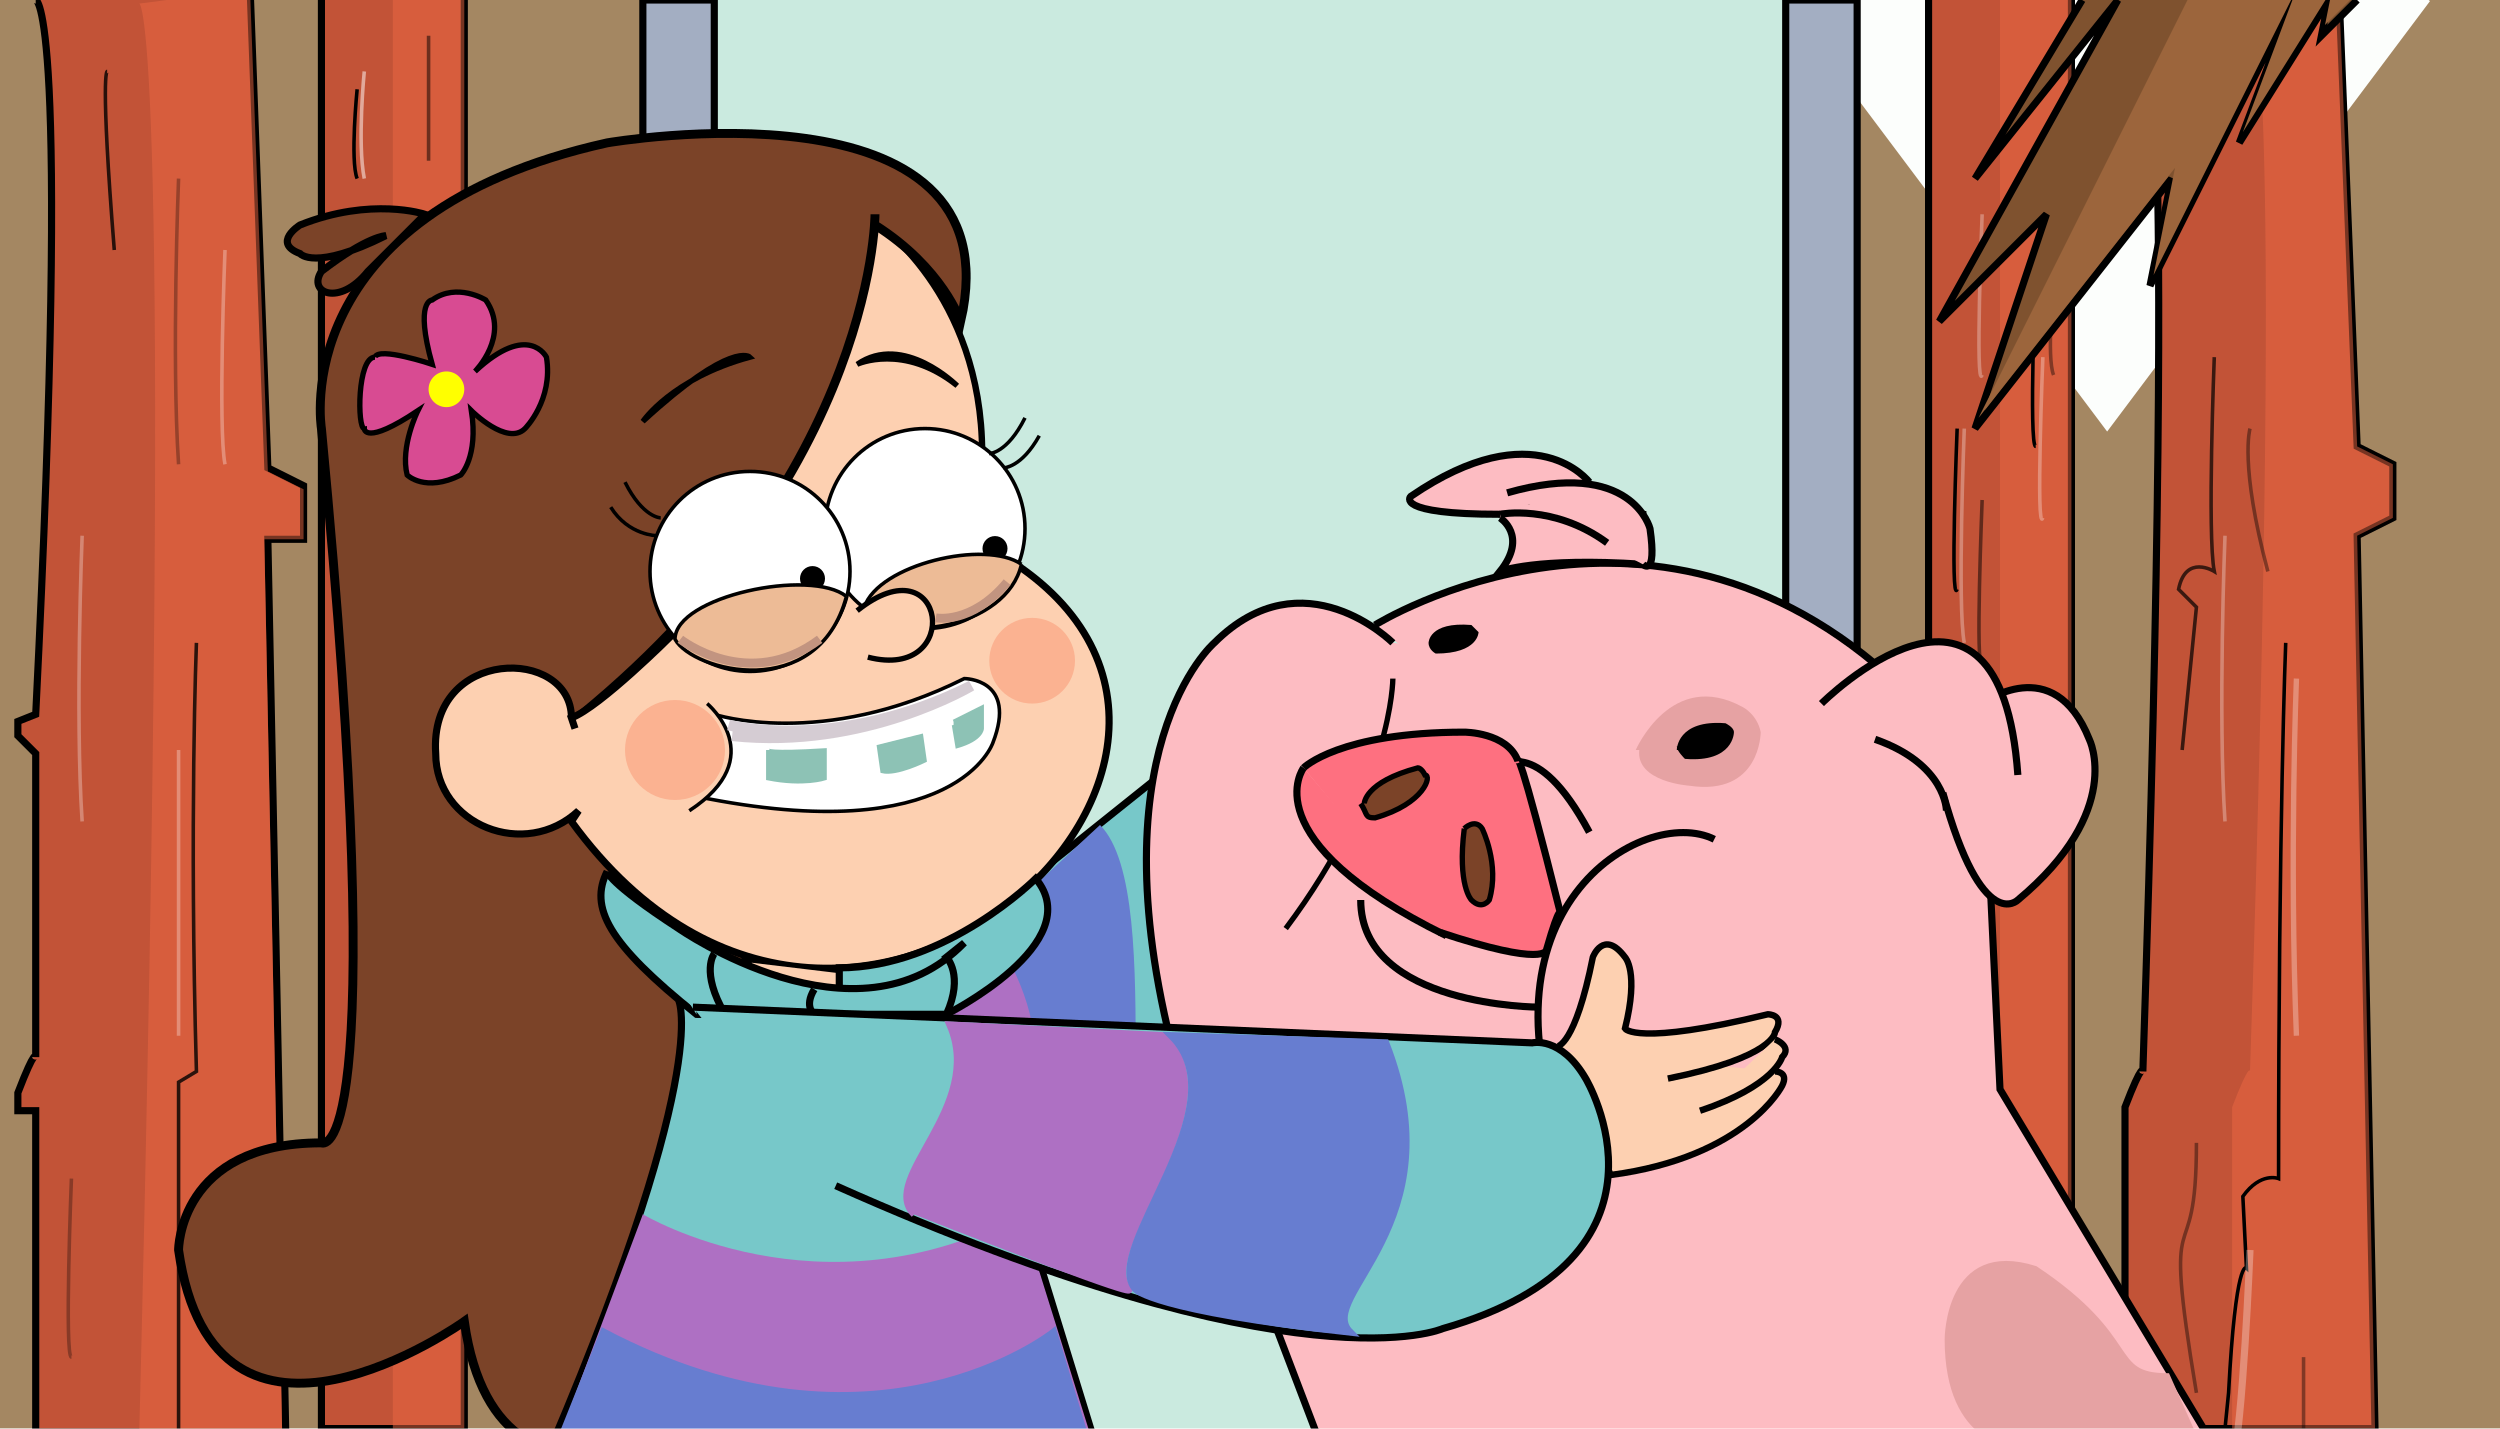
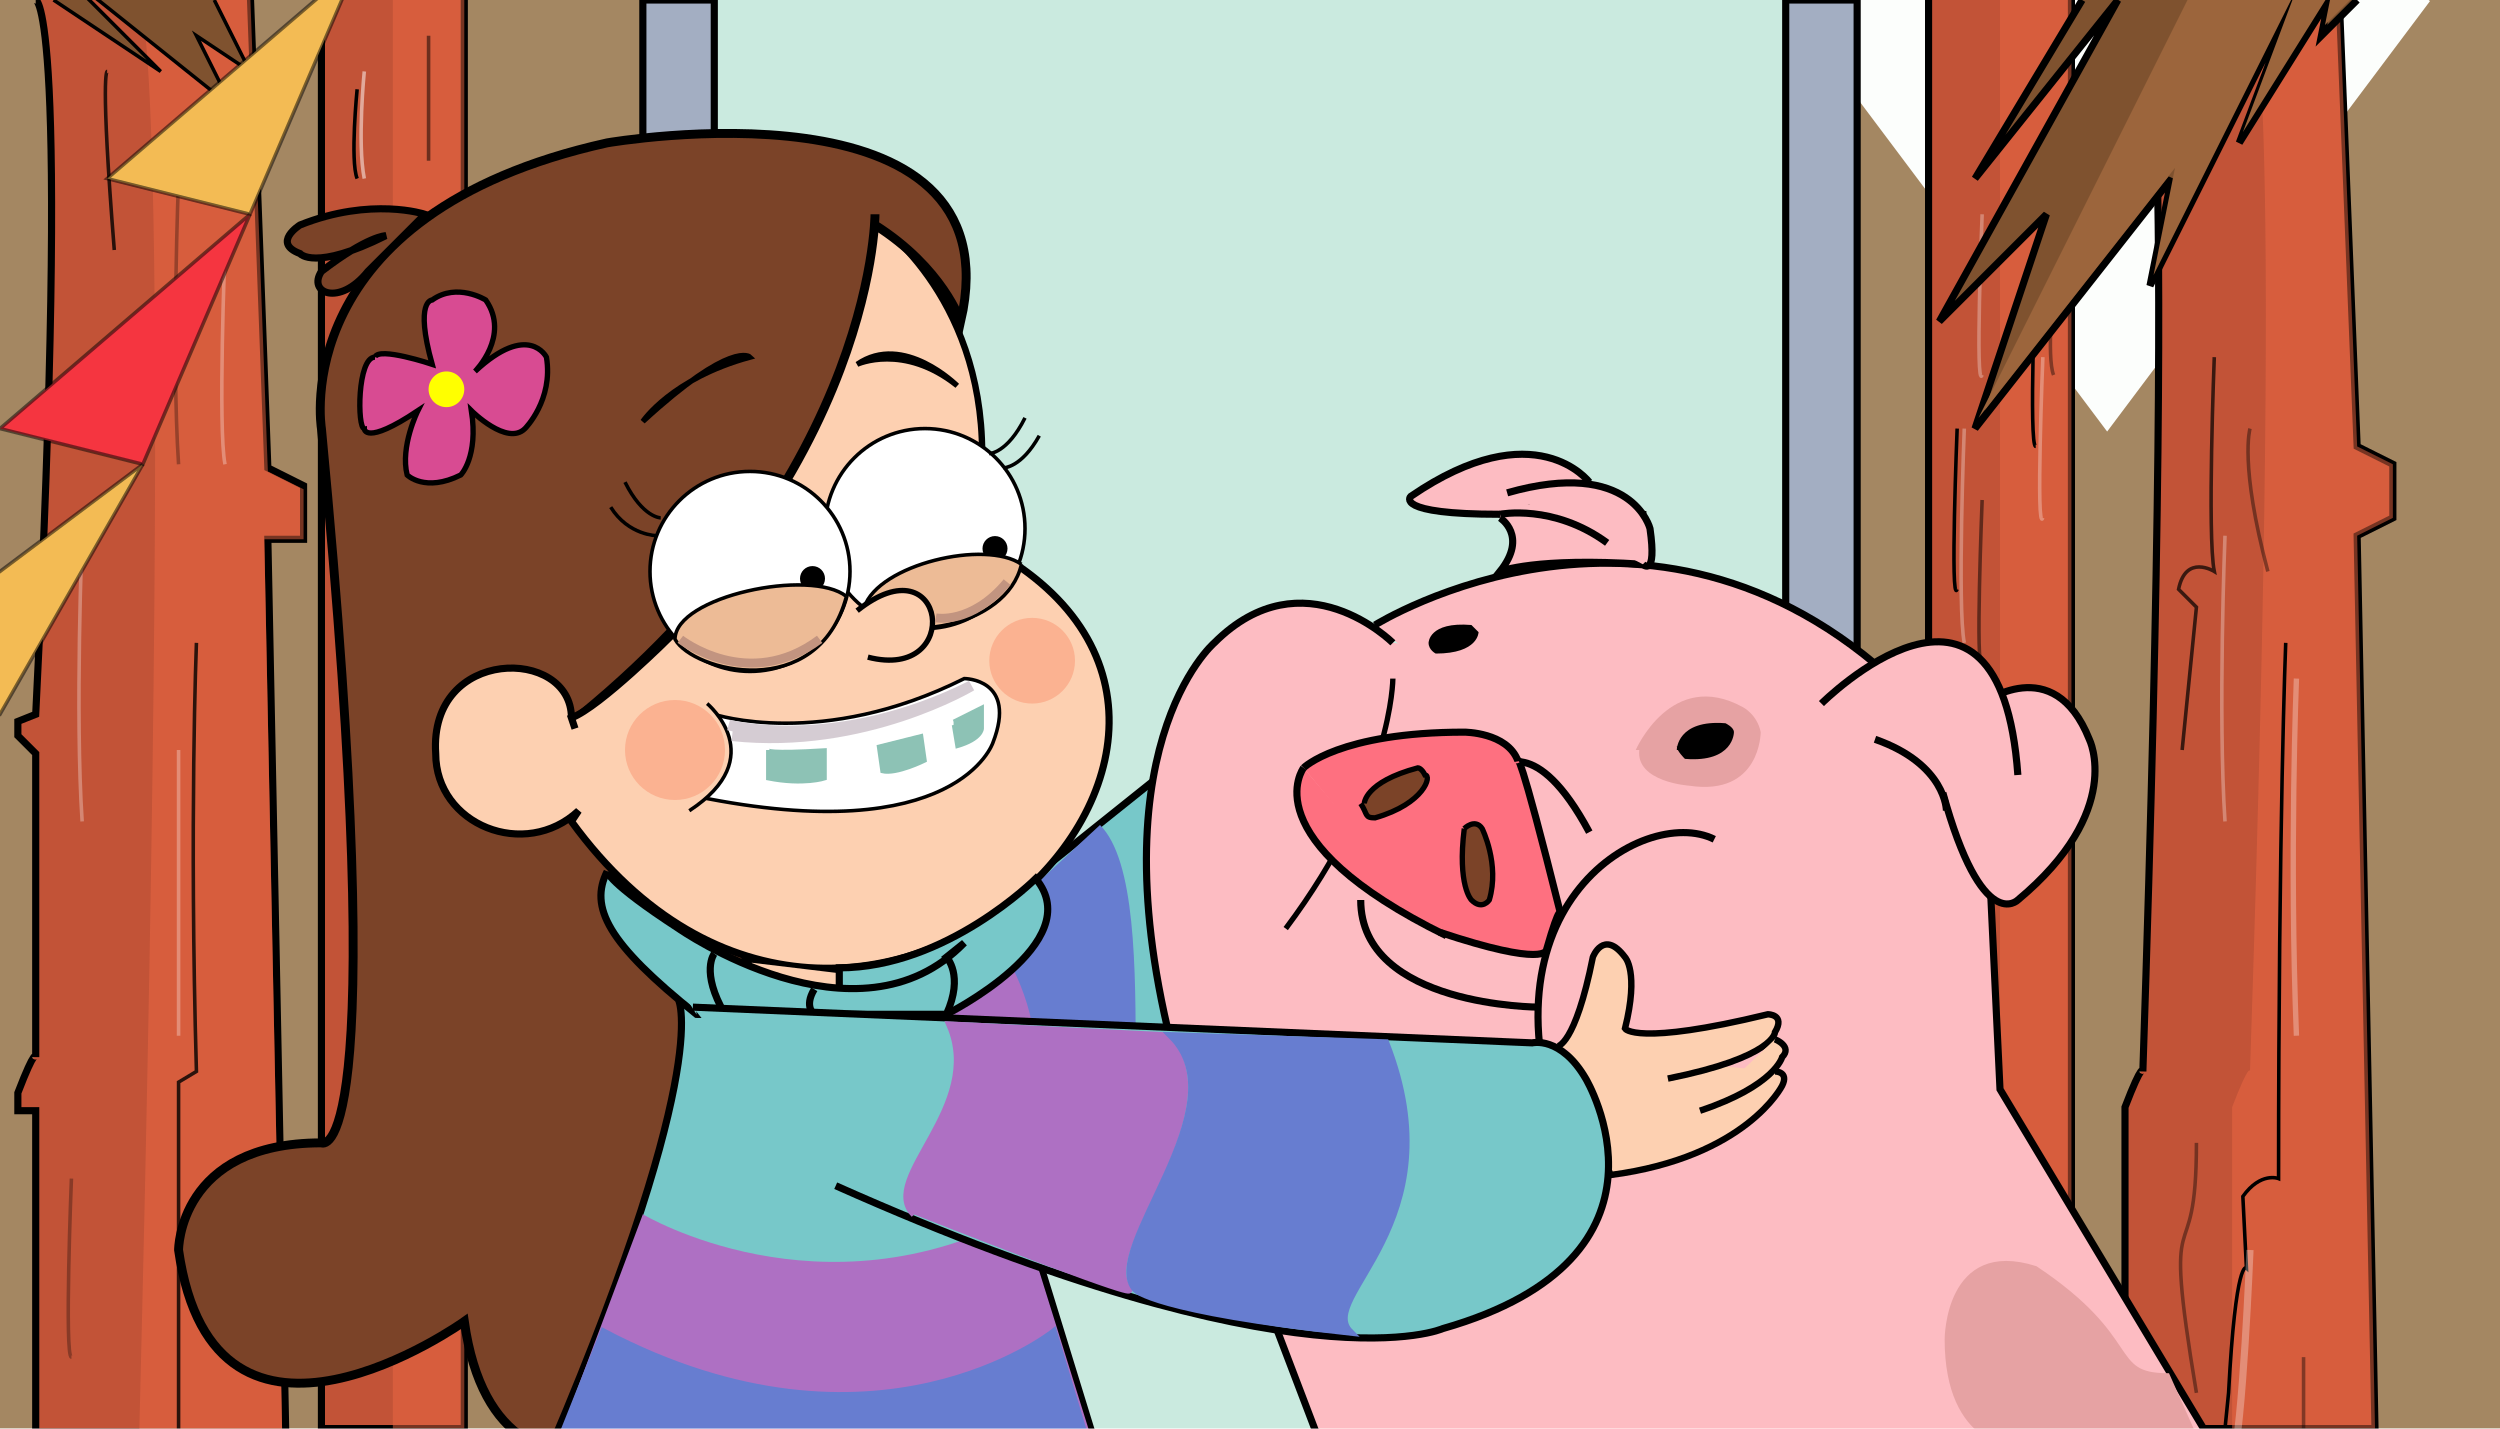
<svg xmlns="http://www.w3.org/2000/svg" height="400" viewBox="0 0 700 400" preserveAspectRatio="xMinYMin meet">
  <rect width="100%" height="100%" fill="#CAEADF" />
  <rect x="500" y="0" width="200" height="100%" fill="#A48762" />
  <rect x="0" y="0" width="200" height="100%" fill="#A48762" />
  <path d="M 500 0                 l 90 120                 l 90 -120                 " stroke="#FCFEFC" fill="#FCFEFC" />
  <rect x="500" y="0" width="20" height="100%" stroke="black" stroke-width="2" fill="#A3AEC2" />
  <rect x="180" y="0" width="20" height="100%" stroke="black" stroke-width="2" fill="#A3AEC2" />
  <path d="M 540 0                 l 0 400                 l 40 0                 l 0 -400                 " stroke="black" stroke-width="2" fill="#C25337" />
  <path d="M 560 0                 l 0 400                 l 20 0                 l 0 -400                 " fill="#ED6844" fill-opacity="0.5" />
  <path d="M 548 120                 c 0 0, -2 50, 0 45                 " stroke="black" fill="none" />
  <path d="M 555 140                 c 0 0, -2 50, 0 45                 " stroke="black" stroke-opacity="0.5" fill="none" />
  <path d="M 570 75                 c 0 0, -2 50, 0 50                 " stroke="black" fill="none" />
  <path d="M 575 80                 c 0 0, -2 20, 0 25                 " stroke="black" stroke-opacity="0.4" fill="none" />
  <path d="M 555 60                 c 0 0, -2 50, 0 45                 " stroke="white" stroke-opacity="0.3" fill="none" />
  <path d="M 550 120                 c 0 0, -2 50, 0 60                 " stroke="white" stroke-opacity="0.3" fill="none" />
  <path d="M 572 100                 c 0 0, -2 50, 0 45                 " stroke="white" stroke-opacity="0.3" fill="none" />
  <path d="M 600 0                 c 0 0, 10 0, 0 300                 c 0 0, 0 -3, -5 10                 c 0 0, 0 0, 0 90                 c 0 0, 0 0, 70 0                 c 0 0, 0 0, -5 -250                 c 0 0, 0 0, 10 -5                           c 0 0, 0 0, 0 -15                 c 0 0, 0 0, -10 -5                 c 0 0, 0 0, -5 -125                  " stroke="black" stroke-width="2" fill="#C25337" />
  <path d="M 630 0                 c 0 0, 10 0, 0 300                 c 0 0, 0 -3, -5 10                 c 0 0, 0 0, 0 90                 c 0 0, 0 0, 40 0                 c 0 0, 0 0, -5 -250                 c 0 0, 0 0, 10 -5                           c 0 0, 0 0, 0 -15                 c 0 0, 0 0, -10 -5                 c 0 0, 0 0, -5 -125                 " fill="#ED6844" fill-opacity="0.5" />
  <path d="M 620 100                 c 0 0, -2 50, 0 60                 c 0 0, -8 -5, -10 5                 c 0 0, 0 0, 5 5                 c 0 0, 0 0, -4 40                 " stroke="black" stroke-opacity="0.7" fill="none" />
  <path d="M 640 180                 c 0 0, -2 50, -2 150                 c 0 0, -5 -2, -10 5                 c 0 0, 0 0, 1 20                 c 0 0, -3 -3, -5 35                 c 0 0, 0 0, -2 20                 " stroke="black" fill="none" />
  <path d="M 643 190                 c 0 0, -2 50, 0 100                 " stroke="white" stroke-width="1.5" stroke-opacity="0.3" fill="none" />
  <path d="M 630 350                 c 0 0, -2 50, -5 60                 " stroke="white" stroke-width="2" stroke-opacity="0.3" fill="none" />
  <path d="M 623 150                 c 0 0, -2 50, 0 80                 " stroke="white" stroke-opacity="0.3" fill="none" />
  <path d="M 615 320                 c 0 40, -10 10, 0 70                 " stroke="black" stroke-opacity="0.4" fill="none" />
  <path d="M 645 380                 c 0 0, 0 0, 0 30                 " stroke="black" stroke-opacity="0.4" fill="none" />
  <path d="M 630 120                 c 0 0, -3 10, 5 40                 " stroke="black" stroke-opacity="0.4" fill="none" />
  <path d="M 90 0                 l 0 400                 l 40 0                 l 0 -400                 " stroke="black" stroke-width="2" fill="#C25337" />
  <path d="M 110 0                 l 0 400                 l 20 0                 l 0 -400                 " fill="#ED6844" fill-opacity="0.5" />
  <path d="M 100 25                 c 0 0, -2 20, 0 25                 " stroke="black" fill="none" />
  <path d="M 120 10                 c 0 0, 0 10, 0 35                 " stroke="black" stroke-opacity="0.5" fill="none" />
  <path d="M 102 20                 c 0 0, -2 20, 0 30                 " stroke="white" stroke-opacity="0.5" fill="none" />
  <path d="M 10 0                 c 0 0, 10 0, 0 200                 c 0 0, 0 0, -5 2                 c 0 0, 0 0, 0 4                 c 0 0, 0 0, 5 5                 c 0 0, 0 0, 0 85                 c 0 0, 0 -3, -5 10                 c 0 0, 0 0, 0 5                 c 0 0, 0 0, 5 0                 c 0 0, 0 0, 0 90                 c 0 0, 0 0, 70 0                 c 0 0, 0 0, -5 -250                 c 0 0, 0 0, 10 0                           c 0 0, 0 0, 0 -15                 c 0 0, 0 0, -10 -5                 c 0 0, 0 0, -5 -135                 " stroke="black" stroke-width="2" fill="#C25337" />
  <path d="M 39 1                 c 0 0, 10 0, 0 400                 c 0 0, 0 0, 40 0                 c 0 0, 0 0, -5 -250                 c 0 0, 0 0, 11 0                           c 0 0, 0 0, 0 -14                 c 0 0, 0 0, -10 -5                 c 0 0, 0 0, -5 -135                 " fill="#ED6844" fill-opacity="0.5" />
  <path d="M 23 150                 c 0 0, -2 50, 0 80                 " stroke="white" stroke-opacity="0.3" fill="none" />
  <path d="M 50 50                 c 0 0, -2 50, 0 80                 " stroke="black" stroke-opacity="0.3" fill="none" />
  <path d="M 63 70                 c 0 0, -2 50, 0 60                 " stroke="white" stroke-opacity="0.3" fill="none" />
  <path d="M 55 180                 c 0 0, -2 50, 0 120                 c 0 0, 0 0, -5 3                 c 0 0, 0 0, 0 100                 " stroke="black" stroke-opacity="0.8" fill="none" />
  <path d="M 50 210                 c 0 0, 0 0, 0 80                 " stroke="white" stroke-opacity="0.3" fill="none" />
  <path d="M 20 330                 c 0 0, -2 50, 0 50                 " stroke="black" stroke-opacity="0.3" fill="none" />
  <path d="M 30 20                 c 0 0, -2 0, 2 50                 " stroke="black" stroke-opacity="0.8" fill="none" />
  <path d="M 245 62                 c 0 0, 30 20, 30 65                 l -100 50                 z                 " stroke="black" stroke-width="1.8" fill="#FDD0B1" />
  <path d="M 245 60                 c 0 0, 0 80, -95 150                 c 0 0, 0 0, 30 10                 c 0 0, 0 0, 30 50                             c 0 0, 0 0, 0 120                 c 0 0, -70 50, -80 -20                 c 0 0, -70 50, -80 -20                 c 0 0, 0 -30, 40 -30                 c 0 0, 20 10, 0 -200                 c 0 0, -10 -60, 80 -80                 c 0 0, 115 -20, 99 50                 c 0 0 , -5 -15, -24 -27                 " stroke="black" stroke-width="2.5" fill="#7B4328" />
  <path d="M 119 60                 c 0 0, -15 -5, -35 3                 c 0 0, -8 5, 0 8                 c 0 0, 4 5, 24 -5                 c 0 0, -5 0, -18 10                 c -4 6, 5 10, 13 0                 z                 " stroke="black" stroke-width="2" fill="#7B4328" />
  <path d="M 105 100                 c -5 0, -5 20, -3 20                 c 0 0, 0 5, 15 -5                 c 0 0, -5 10, -3 18                 c 0 0, 5 5, 15 0                 c 0 0, 5 -5, 3 -18                 c 0 0, 10 10, 15 5                 c 0 0, 8 -8, 6 -20                 c 0 0, -5 -10, -20 4                 c 0 0, 10 -10, 3 -20                 c 0 0, -8 -5, -15 0                 c 0 0, -5 0, 0 18                 c 0 0, -15 -5, -16 -2                 " stroke="black" stroke-width="1.5" fill="#D84B92" />
  <circle r="5" cx="125" cy="109" fill="yellow" />
  <path d="M 210 100                 c 0 0, -5 -5, -30 18                 c 0 0, 8 -12, 30 -18                 z                 " stroke="black" stroke-width="1.5" fill="black" />
  <path d="M 268 108                 c 0 0, -15 -15, -28 -6                   c 0 0, 13 -6, 28 6                 z                 " stroke="black" stroke-width="1.5" fill="black" />
        
        {#  blue #}
        <path d="M 290 245                 c 0 0, 0 0, 50 -40                 c 0 0, 0 0, 0 90                 c 0 0, 0 0, -90 0                 z                 " stroke="black" stroke-width="2" fill="#77C8C9" />
        {# dark-blue #}
        <path d="M 308 231                 c 10 10, 10 40, 10 67                 c 0 0, 0 0, -30 0                 c 0 0, 0 -30, -20 -30                 " stroke="none" fill="#677DD0" />
            {# violet #}
        <path d="M 290 295                 c 0 0, 0 -15, -10 -30                 c 0 0, 0 0, -30 0                 c 0 0, 10 5, 15 30                 z                 " stroke="none" fill="#AE70C3" />
  <path d="M 190 280                 c 0 0, 10 20, -40 135                 c 0 0, 0 0, 160 0                 c 0 0, 0 0, -40 -130                 " stroke="black" stroke-width="2" fill="#77C8C9" />
  <path d="M 180 340                 c 0 0, 50 30, 106 0                 c 0 0, 0 0, 25 80                 c 0 0, 0 0, -161 0                 " stroke="none" fill=" #AE70C3" />
  <path d="M 307 413                 c 0 0, 0 0, -12 -40                 c 0 0, -50 40, -126 0                 c 0 0, 0 0, -16 40                 z --&gt;                 " stroke="#677DD0" stroke-width="2" fill="#677DD0" />
  <path d="M 160 230                 c 80 110, 220 -30, 110 -80                 c 0 0, 0 0, -82 0                 c 0 0, 0 0, 0 28                 c 0 0, -20 20, -28 23                 c 0 0, 0 0, 1 3                 c 0 0, 0 0, -1 -3                 c 0 -20, -40 -20, -38 10                 c 0 20, 25 30, 40 16                 z                 " stroke="black" stroke-width="2" fill="#FDD0B1" />
  <circle r="28" cx="37%" cy="37%" stroke="black" fill="white" />
  <circle r="3.5" cx="39.8%" cy="38.4%" fill="black" />
  <path d="M 286 158                 c -10 -7, -40 0, -44 12                 c 8 11, 40 6, 44 -12                 " stroke="black" fill="#EDBB96" />
  <circle r="28" cx="30%" cy="40%" stroke="black" fill="white" />
  <circle r="3.5" cx="32.5%" cy="40.5%" fill="black" />
  <path d="M 237 167                 c -10 -8, -48 0, -48 12                 c 5 9, 40 18, 48 -12                 " stroke="black" fill="#EDBB96" />
  <path d="M 185 145                 c 0 0, -5 0, -10 -10" stroke="black" fill="none" />
  <path d="M 184 150                 c 0 0, -8 0, -13 -8" stroke="black" fill="none" />
  <path d="M 277 127                 c 0 0, 5 0, 10 -10" stroke="black" fill="none" />
  <path d="M 281 131                 c 0 0, 5 0, 10 -9" stroke="black" fill="none" />
  <path d="M 240 171                 c 25 -20, 30 20, 3 13                 " stroke="black" stroke-width="1.5" fill="#FDD0B1" />
  <path d="M 200 200                 c 0 0, 30 10, 70 -10                 c 0 0, 15 0, 8 18                 c 0 0, -10 30, -83 15                 " stroke="black" fill="#fff" />
  <path d="M 198 197                 c 0 0, 18 15, -5 30                                  " stroke="black" fill="#FDD0B1" />
  <path d="M 204 203                 c 0 0, 30 8, 68 -11                 c 0 0, -30 18, -67 14                 " stroke="#D5CCD3" stroke-width="3" fill="none" />
  <path d="M 215 210                 c 0 0, 0 1, 16 0                 c 0 0, 0 0, 0 8                 c 0 0, -6 2, -16 0                 z                 " stroke="#8DC2B5" stroke-width="1" fill="#8DC2B5" />
  <path d="M 246 209                 c 0 0, 0 0, 12 -3                 c 0 0, 0 0, 1 7                 c 0 0, -8 4, -12 3                 z                 " stroke="#8DC2B5" stroke-width="1" fill="#8DC2B5" />
  <path d="M 267 202                 c 0 0, 0 0, 8 -4                 c 0 0, 0 0, 0 6                 c 0 0, 0 3, -7 5                 c 0 0, 0 0, -1 -6                 " stroke="#8DC2B5" stroke-width="1" fill="#8DC2B5" />
  <circle r="14" cx="189" cy="210" fill="#FBB291" />
  <circle r="12" cx="289" cy="185" fill="#FBB291" />
  <path d="M 235 272                 c 0 0, 0 0, 0 10                 c 0 0, 0 0, -25 0                 c 0 0, 0 0, 0 -13                 z                 " stroke="black" fill="#FDD0B1" />
  <path d="M 170 244                 c -5 10, 0 20, 25 40                 c 0 0, 0 0, 70 0                 c 0 0, 40 -20, 25 -38                 c 0 0, -25 25, -55 25                 c 0 0, 0 0, 0 13                 c 0 0, 0 0, -20 0                 " stroke="black" stroke-width="2" fill="#77C8C9" />
  <path d="M 170 244                 c 0 0, 0 3, 20 16                 c 0 0, 50 35, 80 4                 c 0 0, 0 0, -5 4                 c 0 0, 5 5, 0 16                 c 0 0, 0 0, -70 0                 " stroke="black" stroke-width="2" fill="#77C8C9" />
  <path d="M 200 267                 c 0 0, -4 5, 3 17                 c 0 0, 0 0, 25 0                 c0 0, -3 -2, 0 -7                 " stroke="black" stroke-width="2" fill="none" />
  <path d="M 385 175                 c 0 0, 80 -50, 150 20                 c 0 0, 0 0, 0 20                 c 0 0 , 0 0, -100 0                 " stroke="black" stroke-width="2" fill="#FDBCC2" />
  <path d="M 390 180                 c 0 0, -25 -25, -50 0                 c 0 0, -35 30, -10 120                 c 0 0 , 0 0, 40 105                 c 0 0, 0 0, 250 0                 c 0 0, 0 0, -60 -100                 c 0 0 , 0 0, -5 -105                 " stroke="black" stroke-width="2" fill="#FDBCC2" />
  <path d="M 390 190                 c 0 0, 0 30, -30 70                 " stroke="black" stroke-width="1.5" fill="none" />
  <path d="M 480 235                 c -20 -10, -70 20, -40 90                 " stroke="black" stroke-width="2" fill="none" />
  <path d="M 555 197                 c 0 0, 20 -15, 30 10                 c 0 0 , 10 20 , -20 45                 c 0 0, -10 10, -21 -30                 " stroke="black" stroke-width="2" fill="#FDBCC2" />
  <path d="M 545 227                 c 0 0, 0 -13, -20 -20                 " stroke="black" stroke-width="2" fill="#FDBCC2" />
  <path d="M 510 197                 c 0 0, 50 -50, 55 20                 " stroke="black" stroke-width="2" fill="#FDBCC2" />
  <path d="M 420 145                 c 0 0, 8 5, 0 15                 c 0 0, 10 -4, 40 -2                 c 0 0, 0 0, 0 -14                 c 0 0, 0 0, -50 -6                 " stroke="black" stroke-width="2" fill="#FDBCC2" />
  <path d="M 445 135                 c 0 0, -15 -20, -50 4                 c 0 0, -5 5, 25 5                 " stroke="black" stroke-width="2" fill="#FDBCC2" />
  <path d="M 460 158                 c 0 0, 4 4, 2 -10                 c 0 0, -5 -20, -40 -10                 " stroke="black" stroke-width="2" fill="#FDBCC2" />
  <path d="M 420 144                 c 0 0, 15 -3, 30 8                 " stroke="black" stroke-width="2" fill="#FDBCC2" />
  <path d="M 420 215                 c 0 0, 10 -10, 25 18                 " stroke="black" stroke-width="2" fill="none" />
  <path d="M 365 215                 c 0 0, 10 -10, 45 -10                 c 0 0, 12 0, 15 8                 c 0 0, 0 -5, 12 43                 c 0 0, 0 -4, -4 10                 c 0 0, 0 5, -30 -5                 " stroke="black" stroke-width="2" fill="#FE7080" />
  <path d="M 365 215                 c 0 0, -15 20, 40 47                 " stroke="black" stroke-width="2" fill="#FE7080" />
  <path d="M 382 225                 c 0 0, 0 -6, 15 -10                 c 0 0, 1 0, 2 2                 c 2 0, 0 8, -14 12                 c -3 0, -2 -1, -4 -4                 " stroke="black" stroke-width="1.5" fill="#7B4328" />
  <path d="M 410 232                 c 0 0, 3 -3, 5 0                 c 0 0, 5 10, 2 20                 c 0 0, -2 3, -5 0                 c 0 0, -4 -4, -2 -20                 " stroke="black" stroke-width="1.5" fill="#7B4328" />
  <path d="M 431 282                 c 0 0, -50 0, -50 -30                 " stroke="black" stroke-width="2" fill="none" />
  <path d="M 400 180                 c 0 0, 0 -6, 12 -5                 c 0 0, 2 2, 2 2                 c 0 0, 0 6, -12 6                 c 0 0, -2 -1, -2 -3                 " />
  <path d="M 458 210                 c 0 0, 10 -23, 30 -12                 c 0 0, 4 2, 5 7                 c 0 0, 0 18, -20 15                 c 0 0, -15 -1, -14 -10                 " fill="#E6A2A3" />
  <path d="M 470 210                 c 0 0, 0 -8, 13 -7                 c 0 0, 2 1, 2 2                 c 0 0, 0 8, -13 7                 c 0 0, -2 -2, -2 -3                 " stroke="black" />
  <path d="M 565 405                 c 0 0, -20 0, -20 -30                 c 0 0, 0 -28, 25 -20                 c 30 20, 20 30, 37 30                 c 0 0, 0 0, 8 18                 z                 " stroke="#E6A2A3" fill="#E6A2A3" />
  <path d="M 497 300                 c 0 0, 4 0, 2 4                 c 0 0, -10 20, -48 25                 c 0 0, 0 0, -15 -35                 " stroke="black" stroke-width="1.8" fill="#FDD0B1" />
  <path d="M 436 293                 c 0 0, 5 0, 10 -25                 c 0 0, 3 -8, 9 0                 c 0 0, 4 4, 0 20                 c 0 0, 3 5, 40 -4                 c 0 0, 5 0, 2 5                 c 0 0, 0 7, -30 13                 " stroke="black" stroke-width="1.8" fill="#FDD0B1" />
  <path d="M 497 291                 c 0 0, 5 2, 2 5                 c 0 0, -2 8, -23 15                 " stroke="black" stroke-width="1.8" fill="#FDD0B1" />
  <path d="M 194 282                 c 0 0, 0 0, 235 10                 c 0 0, 8 -2, 15 10                 c 0 0, 30 50, -40 70                 c 0 0, -40 18, -170 -40                 " stroke="black" stroke-width="2" fill="#77C8C9" />
  <path d="M 256 340                 c -10 -10, 20 -30, 10 -53                 c 0 0, 0 0, 60 3                 c 20 20, -20 60, -10 71                 c 0 0, 6 4, -60 -22                 " stroke="#AE70C3" stroke-width="2" fill="#AE70C3" />
  <path d="M 328 290                 c 20 20, -20 60, -10 71                 c 0 0, 5 6, 60 12                 c -10 -10, 30 -30, 10 -81                 z                 " stroke="#677DD0" stroke-width="2" fill="#677DD0" />
  <path d="M 190.5 179                 c 0 0, 19 15, 39 0                 " stroke="#C29480" stroke-width="2.5" fill="none" />
  <path d="M 262 173                 c 0 0, 10 2, 20 -10                 " stroke="#C29480" stroke-width="2.5" fill="none" />
  <rect x="0" y="400" width="100%" height="100%" fill="white" />
  <path d="M 660 0                 c 0 0, 0 0, -10 10                 c 0 0, 0 0, 2 -10                 c 0 0, 0 0, -25 40                 c 0 0, 0 0, 15 -40                 c 0 0, 0 0, -40 80                 c 0 0, 0 0, 6 -30                 c 0 0, 0 0, -55 70                 c 0 0, 0 0, 20 -60                 c 0 0, 0 0, -30 30                 c 0 0, 0 0, 50 -90                 c 0 0, 0 0, -40 50                 c 0 0, 0 0, 30 -50                 " stroke="black" stroke-width="2" fill="#7F522F" />
  <path d="M 661 -3                 c 0 0, 0 0, -10 10                 c 0 0, 0 0, 2 -10                 c 0 0, 0 0, -25 40                 c 0 0, 0 0, 15 -40                 c 0 0, 0 0, -40 80                 c 0 0, 0 0, 6 -30                 c 0 0, 0 0, -55 70                 c 0 0, 0 0, 60 -120                 " fill="#9C653C" />
+   <path d="M 15 0                 c 0 0, 0 0, 30 20                 c 0 0, 0 0, -30 -30                 c 0 0, 0 0, 50 40                 c 0 0, 0 0, -10 -20                 c 0 0, 0 0, 15 10                 c 0 0, 0 0, -10 -20                 " stroke="black" fill="#7F522F" />
+         //ornamentation
+         <path d="M 100 -10                 c 0 0, 0 0, -30 70                 c 0 0, 0 0, -40 -10                 z                 " stroke="black" stroke-opacity="0.5" fill="#F3BB54" />
+   <path d="M 70 60                 c 0 0, 0 0, -30 70                 c 0 0, 0 0, -40 -10                 z                 " stroke="black" stroke-opacity="0.5" fill="#F53540" />
+   <path d="M 40 130                 c 0 0, 0 0, -40 70                 c 0 0, 0 0, -40 -10                 z                 " stroke="black" stroke-opacity="0.5" fill="#F3BB54" />
</svg>
